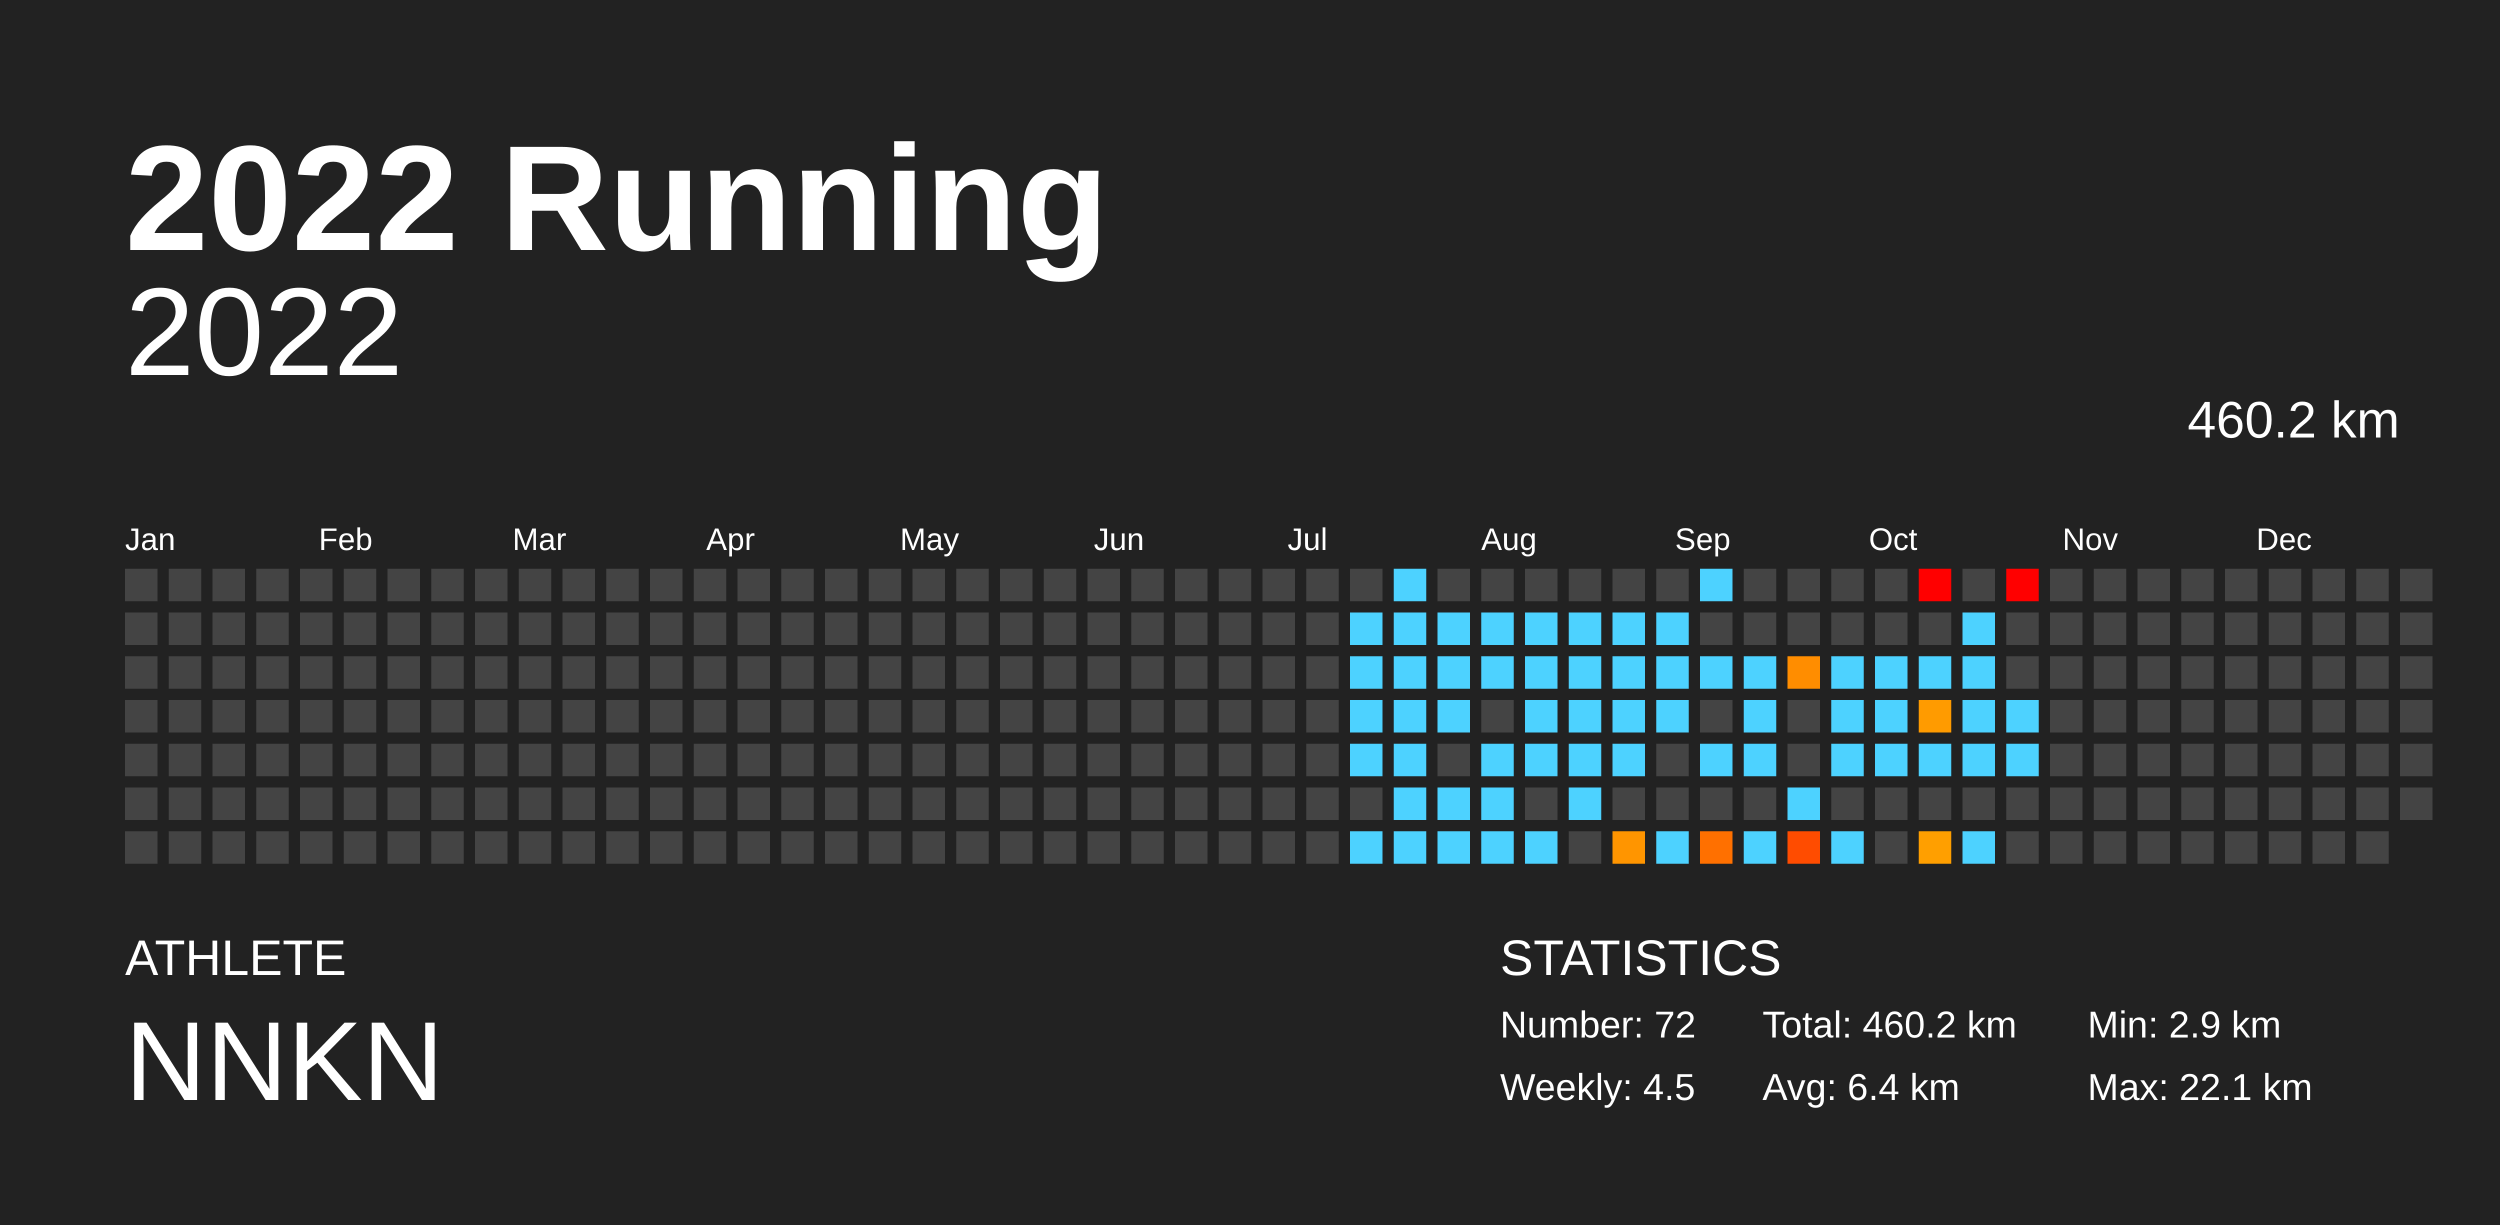
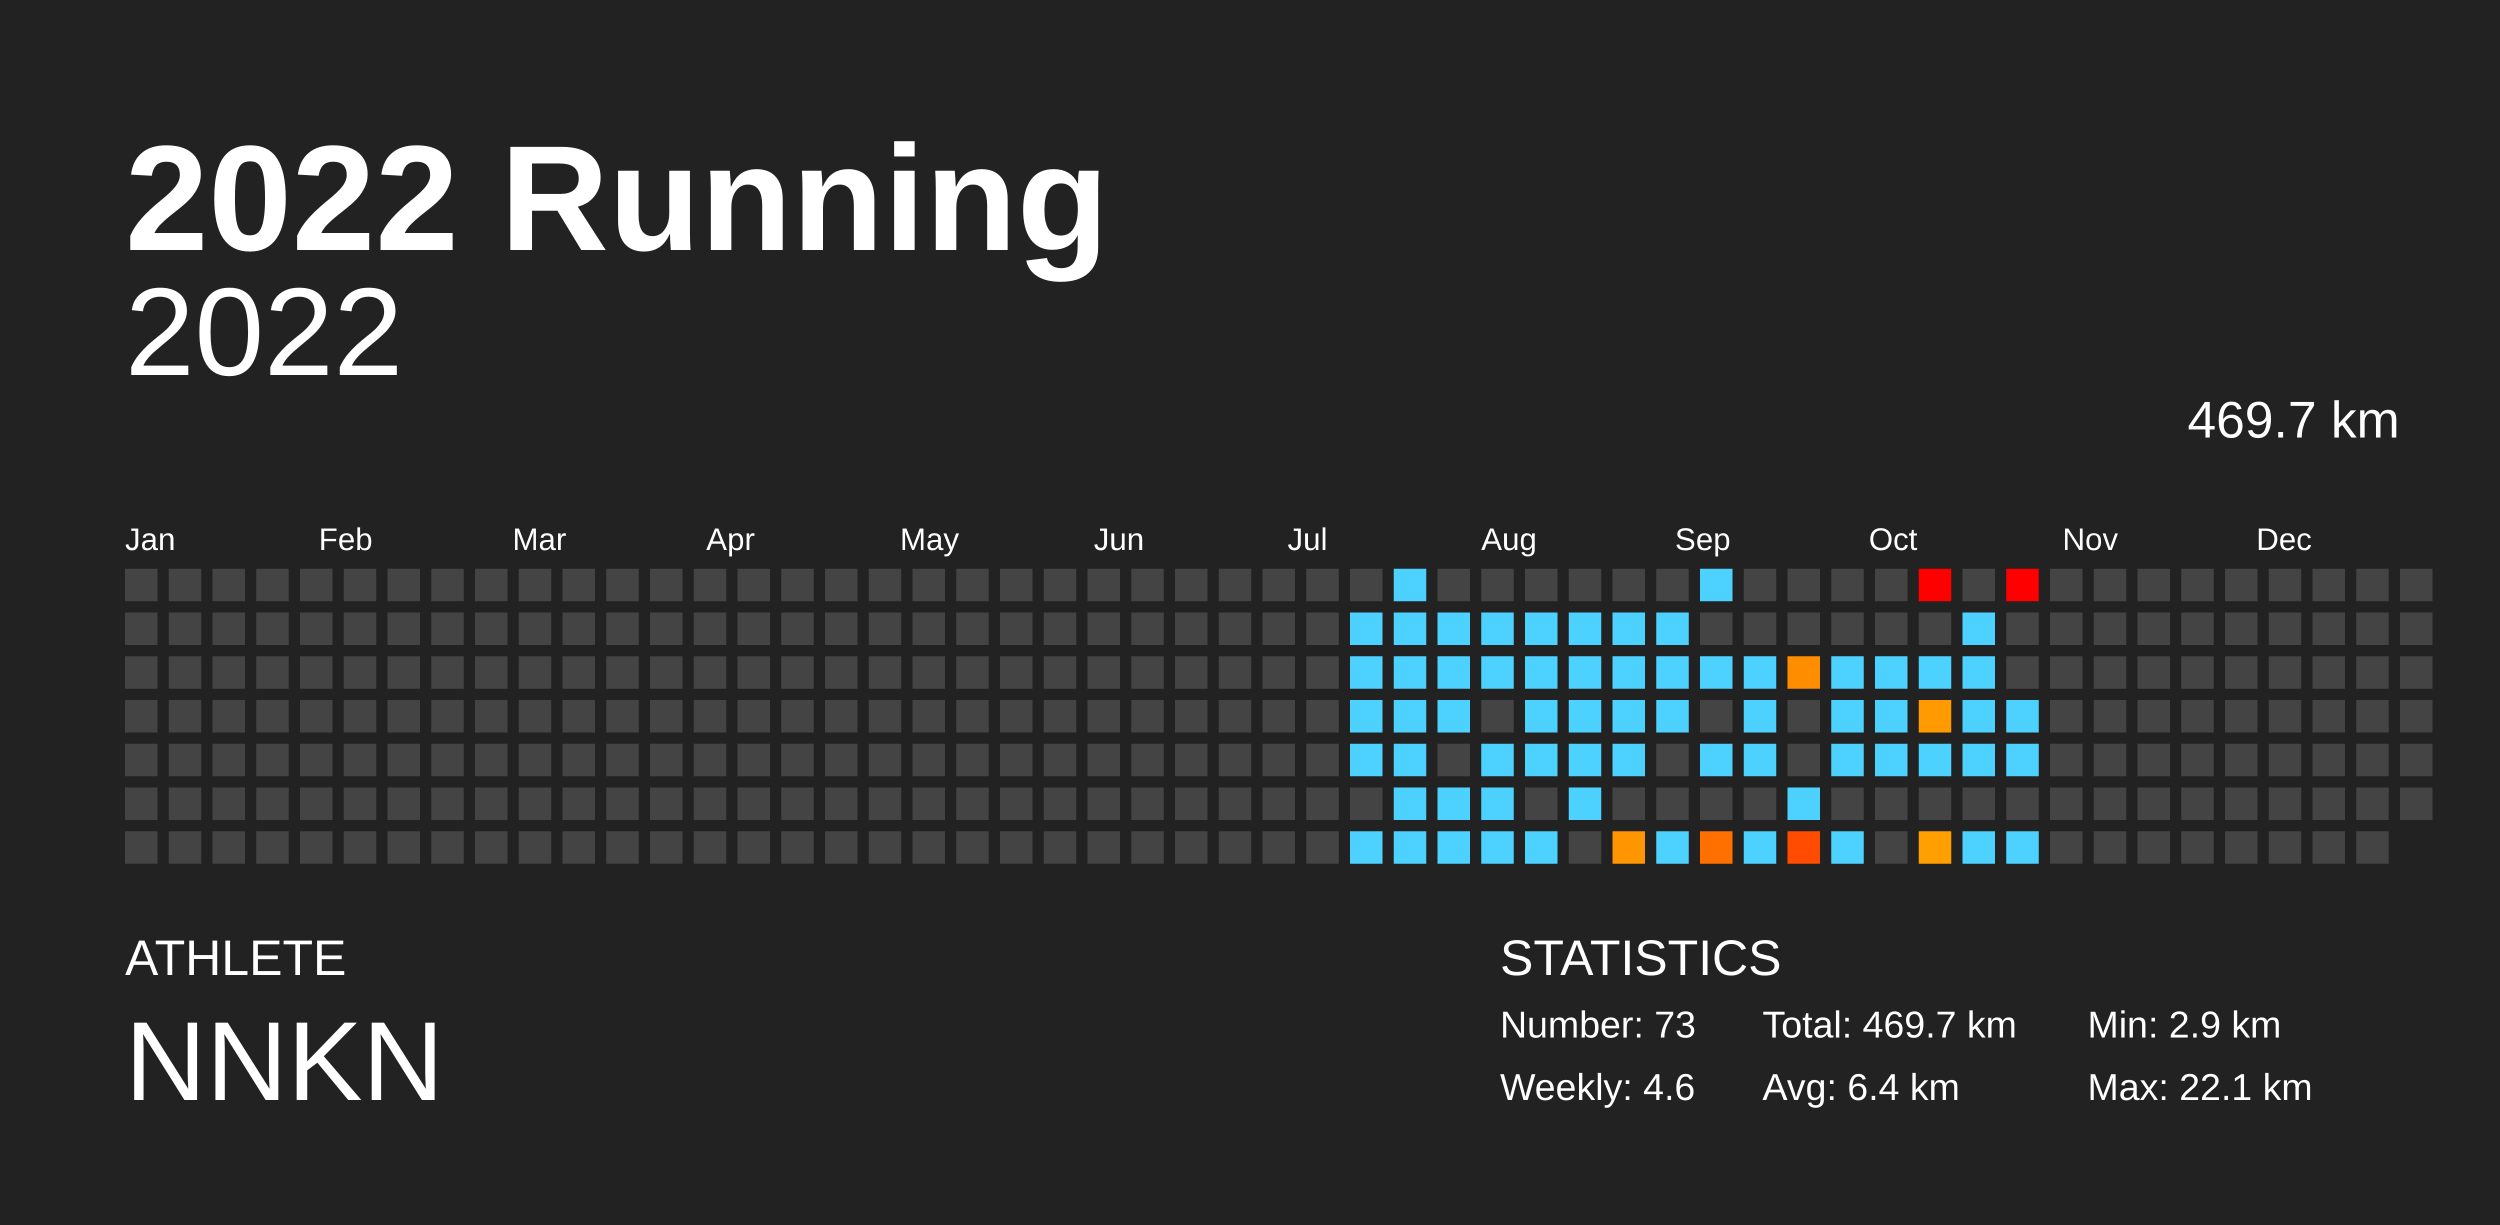
<svg xmlns="http://www.w3.org/2000/svg" baseProfile="full" height="98mm" version="1.1" viewBox="0,0,200,98" width="200mm">
  <defs />
  <rect fill="#222222" height="98" width="200" x="0" y="0" />
  <text fill="#FFFFFF" style="font-size:12px; font-family:Arial; font-weight:bold;" x="10" y="20">2022 Running</text>
  <text fill="#FFFFFF" style="font-size:4px; font-family:Arial" x="10" y="78">ATHLETE</text>
  <text fill="#FFFFFF" style="font-size:9px; font-family:Arial" x="10" y="88">NNKN</text>
  <text fill="#FFFFFF" style="font-size:4px; font-family:Arial" x="120" y="78">STATISTICS</text>
-   <text fill="#FFFFFF" style="font-size:3px; font-family:Arial" x="120" y="83">Number: 72</text>
-   <text fill="#FFFFFF" style="font-size:3px; font-family:Arial" x="120" y="88">Weekly: 4.5</text>
-   <text fill="#FFFFFF" style="font-size:3px; font-family:Arial" x="141" y="83">Total: 460.2 km</text>
+   <text fill="#FFFFFF" style="font-size:3px; font-family:Arial" x="120" y="83">Number: 73</text>
+   <text fill="#FFFFFF" style="font-size:3px; font-family:Arial" x="120" y="88">Weekly: 4.6</text>
+   <text fill="#FFFFFF" style="font-size:3px; font-family:Arial" x="141" y="83">Total: 469.7 km</text>
  <text fill="#FFFFFF" style="font-size:3px; font-family:Arial" x="141" y="88">Avg: 6.4 km</text>
  <text fill="#FFFFFF" style="font-size:3px; font-family:Arial" x="167" y="83">Min: 2.9 km</text>
  <text fill="#FFFFFF" style="font-size:3px; font-family:Arial" x="167" y="88">Max: 22.1 km</text>
  <text alignment-baseline="hanging" fill="#FFFFFF" style="font-size:10.0px; font-family:Arial;" x="10" y="30">2022</text>
-   <text alignment-baseline="hanging" fill="#FFFFFF" style="font-size:4.125px; font-family:Arial;" x="175" y="35">460.2 km</text>
+   <text alignment-baseline="hanging" fill="#FFFFFF" style="font-size:4.125px; font-family:Arial;" x="175" y="35">469.7 km</text>
  <text fill="#FFFFFF" style="font-size:2.5px; font-family:Arial" x="10.0" y="44">Jan</text>
  <text fill="#FFFFFF" style="font-size:2.5px; font-family:Arial" x="25.5" y="44">Feb</text>
  <text fill="#FFFFFF" style="font-size:2.5px; font-family:Arial" x="41.0" y="44">Mar</text>
  <text fill="#FFFFFF" style="font-size:2.5px; font-family:Arial" x="56.5" y="44">Apr</text>
  <text fill="#FFFFFF" style="font-size:2.5px; font-family:Arial" x="72.0" y="44">May</text>
  <text fill="#FFFFFF" style="font-size:2.5px; font-family:Arial" x="87.5" y="44">Jun</text>
  <text fill="#FFFFFF" style="font-size:2.5px; font-family:Arial" x="103.0" y="44">Jul</text>
  <text fill="#FFFFFF" style="font-size:2.5px; font-family:Arial" x="118.5" y="44">Aug</text>
  <text fill="#FFFFFF" style="font-size:2.5px; font-family:Arial" x="134.0" y="44">Sep</text>
  <text fill="#FFFFFF" style="font-size:2.5px; font-family:Arial" x="149.5" y="44">Oct</text>
  <text fill="#FFFFFF" style="font-size:2.5px; font-family:Arial" x="165.0" y="44">Nov</text>
  <text fill="#FFFFFF" style="font-size:2.5px; font-family:Arial" x="180.5" y="44">Dec</text>
  <rect fill="#444444" height="2.6" width="2.6" x="10.0" y="45.5" />
  <rect fill="#444444" height="2.6" width="2.6" x="10.0" y="49.0" />
  <rect fill="#444444" height="2.6" width="2.6" x="10.0" y="52.5" />
  <rect fill="#444444" height="2.6" width="2.6" x="10.0" y="56.0" />
  <rect fill="#444444" height="2.6" width="2.6" x="10.0" y="59.5" />
  <rect fill="#444444" height="2.6" width="2.6" x="10.0" y="63.0" />
  <rect fill="#444444" height="2.6" width="2.6" x="10.0" y="66.5" />
  <rect fill="#444444" height="2.6" width="2.6" x="13.5" y="45.5" />
  <rect fill="#444444" height="2.6" width="2.6" x="13.5" y="49.0" />
  <rect fill="#444444" height="2.6" width="2.6" x="13.5" y="52.5" />
  <rect fill="#444444" height="2.6" width="2.6" x="13.5" y="56.0" />
  <rect fill="#444444" height="2.6" width="2.6" x="13.5" y="59.5" />
  <rect fill="#444444" height="2.6" width="2.6" x="13.5" y="63.0" />
  <rect fill="#444444" height="2.6" width="2.6" x="13.5" y="66.5" />
  <rect fill="#444444" height="2.6" width="2.6" x="17.0" y="45.5" />
  <rect fill="#444444" height="2.6" width="2.6" x="17.0" y="49.0" />
  <rect fill="#444444" height="2.6" width="2.6" x="17.0" y="52.5" />
  <rect fill="#444444" height="2.6" width="2.6" x="17.0" y="56.0" />
  <rect fill="#444444" height="2.6" width="2.6" x="17.0" y="59.5" />
  <rect fill="#444444" height="2.6" width="2.6" x="17.0" y="63.0" />
  <rect fill="#444444" height="2.6" width="2.6" x="17.0" y="66.5" />
  <rect fill="#444444" height="2.6" width="2.6" x="20.5" y="45.5" />
  <rect fill="#444444" height="2.6" width="2.6" x="20.5" y="49.0" />
  <rect fill="#444444" height="2.6" width="2.6" x="20.5" y="52.5" />
  <rect fill="#444444" height="2.6" width="2.6" x="20.5" y="56.0" />
  <rect fill="#444444" height="2.6" width="2.6" x="20.5" y="59.5" />
  <rect fill="#444444" height="2.6" width="2.6" x="20.5" y="63.0" />
  <rect fill="#444444" height="2.6" width="2.6" x="20.5" y="66.5" />
  <rect fill="#444444" height="2.6" width="2.6" x="24.0" y="45.5" />
  <rect fill="#444444" height="2.6" width="2.6" x="24.0" y="49.0" />
  <rect fill="#444444" height="2.6" width="2.6" x="24.0" y="52.5" />
  <rect fill="#444444" height="2.6" width="2.6" x="24.0" y="56.0" />
  <rect fill="#444444" height="2.6" width="2.6" x="24.0" y="59.5" />
  <rect fill="#444444" height="2.6" width="2.6" x="24.0" y="63.0" />
  <rect fill="#444444" height="2.6" width="2.6" x="24.0" y="66.5" />
  <rect fill="#444444" height="2.6" width="2.6" x="27.5" y="45.5" />
  <rect fill="#444444" height="2.6" width="2.6" x="27.5" y="49.0" />
  <rect fill="#444444" height="2.6" width="2.6" x="27.5" y="52.5" />
  <rect fill="#444444" height="2.6" width="2.6" x="27.5" y="56.0" />
  <rect fill="#444444" height="2.6" width="2.6" x="27.5" y="59.5" />
  <rect fill="#444444" height="2.6" width="2.6" x="27.5" y="63.0" />
  <rect fill="#444444" height="2.6" width="2.6" x="27.5" y="66.5" />
  <rect fill="#444444" height="2.6" width="2.6" x="31.0" y="45.5" />
  <rect fill="#444444" height="2.6" width="2.6" x="31.0" y="49.0" />
  <rect fill="#444444" height="2.6" width="2.6" x="31.0" y="52.5" />
  <rect fill="#444444" height="2.6" width="2.6" x="31.0" y="56.0" />
  <rect fill="#444444" height="2.6" width="2.6" x="31.0" y="59.5" />
  <rect fill="#444444" height="2.6" width="2.6" x="31.0" y="63.0" />
  <rect fill="#444444" height="2.6" width="2.6" x="31.0" y="66.5" />
  <rect fill="#444444" height="2.6" width="2.6" x="34.5" y="45.5" />
  <rect fill="#444444" height="2.6" width="2.6" x="34.5" y="49.0" />
  <rect fill="#444444" height="2.6" width="2.6" x="34.5" y="52.5" />
  <rect fill="#444444" height="2.6" width="2.6" x="34.5" y="56.0" />
  <rect fill="#444444" height="2.6" width="2.6" x="34.5" y="59.5" />
  <rect fill="#444444" height="2.6" width="2.6" x="34.5" y="63.0" />
  <rect fill="#444444" height="2.6" width="2.6" x="34.5" y="66.5" />
  <rect fill="#444444" height="2.6" width="2.6" x="38.0" y="45.5" />
  <rect fill="#444444" height="2.6" width="2.6" x="38.0" y="49.0" />
  <rect fill="#444444" height="2.6" width="2.6" x="38.0" y="52.5" />
  <rect fill="#444444" height="2.6" width="2.6" x="38.0" y="56.0" />
  <rect fill="#444444" height="2.6" width="2.6" x="38.0" y="59.5" />
  <rect fill="#444444" height="2.6" width="2.6" x="38.0" y="63.0" />
  <rect fill="#444444" height="2.6" width="2.6" x="38.0" y="66.5" />
  <rect fill="#444444" height="2.6" width="2.6" x="41.5" y="45.5" />
  <rect fill="#444444" height="2.6" width="2.6" x="41.5" y="49.0" />
  <rect fill="#444444" height="2.6" width="2.6" x="41.5" y="52.5" />
  <rect fill="#444444" height="2.6" width="2.6" x="41.5" y="56.0" />
  <rect fill="#444444" height="2.6" width="2.6" x="41.5" y="59.5" />
  <rect fill="#444444" height="2.6" width="2.6" x="41.5" y="63.0" />
  <rect fill="#444444" height="2.6" width="2.6" x="41.5" y="66.5" />
  <rect fill="#444444" height="2.6" width="2.6" x="45.0" y="45.5" />
  <rect fill="#444444" height="2.6" width="2.6" x="45.0" y="49.0" />
  <rect fill="#444444" height="2.6" width="2.6" x="45.0" y="52.5" />
  <rect fill="#444444" height="2.6" width="2.6" x="45.0" y="56.0" />
  <rect fill="#444444" height="2.6" width="2.6" x="45.0" y="59.5" />
  <rect fill="#444444" height="2.6" width="2.6" x="45.0" y="63.0" />
  <rect fill="#444444" height="2.6" width="2.6" x="45.0" y="66.5" />
  <rect fill="#444444" height="2.6" width="2.6" x="48.5" y="45.5" />
  <rect fill="#444444" height="2.6" width="2.6" x="48.5" y="49.0" />
  <rect fill="#444444" height="2.6" width="2.6" x="48.5" y="52.5" />
  <rect fill="#444444" height="2.6" width="2.6" x="48.5" y="56.0" />
  <rect fill="#444444" height="2.6" width="2.6" x="48.5" y="59.5" />
  <rect fill="#444444" height="2.6" width="2.6" x="48.5" y="63.0" />
  <rect fill="#444444" height="2.6" width="2.6" x="48.5" y="66.5" />
  <rect fill="#444444" height="2.6" width="2.6" x="52.0" y="45.5" />
  <rect fill="#444444" height="2.6" width="2.6" x="52.0" y="49.0" />
  <rect fill="#444444" height="2.6" width="2.6" x="52.0" y="52.5" />
  <rect fill="#444444" height="2.6" width="2.6" x="52.0" y="56.0" />
  <rect fill="#444444" height="2.6" width="2.6" x="52.0" y="59.5" />
  <rect fill="#444444" height="2.6" width="2.6" x="52.0" y="63.0" />
  <rect fill="#444444" height="2.6" width="2.6" x="52.0" y="66.5" />
  <rect fill="#444444" height="2.6" width="2.6" x="55.5" y="45.5" />
  <rect fill="#444444" height="2.6" width="2.6" x="55.5" y="49.0" />
  <rect fill="#444444" height="2.6" width="2.6" x="55.5" y="52.5" />
  <rect fill="#444444" height="2.6" width="2.6" x="55.5" y="56.0" />
  <rect fill="#444444" height="2.6" width="2.6" x="55.5" y="59.5" />
  <rect fill="#444444" height="2.6" width="2.6" x="55.5" y="63.0" />
  <rect fill="#444444" height="2.6" width="2.6" x="55.5" y="66.5" />
  <rect fill="#444444" height="2.6" width="2.6" x="59.0" y="45.5" />
  <rect fill="#444444" height="2.6" width="2.6" x="59.0" y="49.0" />
  <rect fill="#444444" height="2.6" width="2.6" x="59.0" y="52.5" />
  <rect fill="#444444" height="2.6" width="2.6" x="59.0" y="56.0" />
  <rect fill="#444444" height="2.6" width="2.6" x="59.0" y="59.5" />
  <rect fill="#444444" height="2.6" width="2.6" x="59.0" y="63.0" />
  <rect fill="#444444" height="2.6" width="2.6" x="59.0" y="66.5" />
  <rect fill="#444444" height="2.6" width="2.6" x="62.5" y="45.5" />
  <rect fill="#444444" height="2.6" width="2.6" x="62.5" y="49.0" />
  <rect fill="#444444" height="2.6" width="2.6" x="62.5" y="52.5" />
  <rect fill="#444444" height="2.6" width="2.6" x="62.5" y="56.0" />
  <rect fill="#444444" height="2.6" width="2.6" x="62.5" y="59.5" />
  <rect fill="#444444" height="2.6" width="2.6" x="62.5" y="63.0" />
  <rect fill="#444444" height="2.6" width="2.6" x="62.5" y="66.5" />
  <rect fill="#444444" height="2.6" width="2.6" x="66.0" y="45.5" />
  <rect fill="#444444" height="2.6" width="2.6" x="66.0" y="49.0" />
  <rect fill="#444444" height="2.6" width="2.6" x="66.0" y="52.5" />
  <rect fill="#444444" height="2.6" width="2.6" x="66.0" y="56.0" />
  <rect fill="#444444" height="2.6" width="2.6" x="66.0" y="59.5" />
  <rect fill="#444444" height="2.6" width="2.6" x="66.0" y="63.0" />
  <rect fill="#444444" height="2.6" width="2.6" x="66.0" y="66.5" />
  <rect fill="#444444" height="2.6" width="2.6" x="69.5" y="45.5" />
  <rect fill="#444444" height="2.6" width="2.6" x="69.5" y="49.0" />
  <rect fill="#444444" height="2.6" width="2.6" x="69.5" y="52.5" />
  <rect fill="#444444" height="2.6" width="2.6" x="69.5" y="56.0" />
  <rect fill="#444444" height="2.6" width="2.6" x="69.5" y="59.5" />
  <rect fill="#444444" height="2.6" width="2.6" x="69.5" y="63.0" />
  <rect fill="#444444" height="2.6" width="2.6" x="69.5" y="66.5" />
  <rect fill="#444444" height="2.6" width="2.6" x="73.0" y="45.5" />
  <rect fill="#444444" height="2.6" width="2.6" x="73.0" y="49.0" />
  <rect fill="#444444" height="2.6" width="2.6" x="73.0" y="52.5" />
  <rect fill="#444444" height="2.6" width="2.6" x="73.0" y="56.0" />
  <rect fill="#444444" height="2.6" width="2.6" x="73.0" y="59.5" />
  <rect fill="#444444" height="2.6" width="2.6" x="73.0" y="63.0" />
  <rect fill="#444444" height="2.6" width="2.6" x="73.0" y="66.5" />
  <rect fill="#444444" height="2.6" width="2.6" x="76.5" y="45.5" />
  <rect fill="#444444" height="2.6" width="2.6" x="76.5" y="49.0" />
  <rect fill="#444444" height="2.6" width="2.6" x="76.5" y="52.5" />
  <rect fill="#444444" height="2.6" width="2.6" x="76.5" y="56.0" />
  <rect fill="#444444" height="2.6" width="2.6" x="76.5" y="59.5" />
  <rect fill="#444444" height="2.6" width="2.6" x="76.5" y="63.0" />
  <rect fill="#444444" height="2.6" width="2.6" x="76.5" y="66.5" />
  <rect fill="#444444" height="2.6" width="2.6" x="80.0" y="45.5" />
  <rect fill="#444444" height="2.6" width="2.6" x="80.0" y="49.0" />
  <rect fill="#444444" height="2.6" width="2.6" x="80.0" y="52.5" />
  <rect fill="#444444" height="2.6" width="2.6" x="80.0" y="56.0" />
  <rect fill="#444444" height="2.6" width="2.6" x="80.0" y="59.5" />
  <rect fill="#444444" height="2.6" width="2.6" x="80.0" y="63.0" />
  <rect fill="#444444" height="2.6" width="2.6" x="80.0" y="66.5" />
  <rect fill="#444444" height="2.6" width="2.6" x="83.5" y="45.5" />
  <rect fill="#444444" height="2.6" width="2.6" x="83.5" y="49.0" />
  <rect fill="#444444" height="2.6" width="2.6" x="83.5" y="52.5" />
  <rect fill="#444444" height="2.6" width="2.6" x="83.5" y="56.0" />
  <rect fill="#444444" height="2.6" width="2.6" x="83.5" y="59.5" />
  <rect fill="#444444" height="2.6" width="2.6" x="83.5" y="63.0" />
  <rect fill="#444444" height="2.6" width="2.6" x="83.5" y="66.5" />
  <rect fill="#444444" height="2.6" width="2.6" x="87.0" y="45.5" />
  <rect fill="#444444" height="2.6" width="2.6" x="87.0" y="49.0" />
  <rect fill="#444444" height="2.6" width="2.6" x="87.0" y="52.5" />
  <rect fill="#444444" height="2.6" width="2.6" x="87.0" y="56.0" />
  <rect fill="#444444" height="2.6" width="2.6" x="87.0" y="59.5" />
  <rect fill="#444444" height="2.6" width="2.6" x="87.0" y="63.0" />
  <rect fill="#444444" height="2.6" width="2.6" x="87.0" y="66.5" />
  <rect fill="#444444" height="2.6" width="2.6" x="90.5" y="45.5" />
  <rect fill="#444444" height="2.6" width="2.6" x="90.5" y="49.0" />
  <rect fill="#444444" height="2.6" width="2.6" x="90.5" y="52.5" />
  <rect fill="#444444" height="2.6" width="2.6" x="90.5" y="56.0" />
  <rect fill="#444444" height="2.6" width="2.6" x="90.5" y="59.5" />
  <rect fill="#444444" height="2.6" width="2.6" x="90.5" y="63.0" />
  <rect fill="#444444" height="2.6" width="2.6" x="90.5" y="66.5" />
  <rect fill="#444444" height="2.6" width="2.6" x="94.0" y="45.5" />
  <rect fill="#444444" height="2.6" width="2.6" x="94.0" y="49.0" />
  <rect fill="#444444" height="2.6" width="2.6" x="94.0" y="52.5" />
  <rect fill="#444444" height="2.6" width="2.6" x="94.0" y="56.0" />
  <rect fill="#444444" height="2.6" width="2.6" x="94.0" y="59.5" />
  <rect fill="#444444" height="2.6" width="2.6" x="94.0" y="63.0" />
  <rect fill="#444444" height="2.6" width="2.6" x="94.0" y="66.5" />
  <rect fill="#444444" height="2.6" width="2.6" x="97.5" y="45.5" />
  <rect fill="#444444" height="2.6" width="2.6" x="97.5" y="49.0" />
  <rect fill="#444444" height="2.6" width="2.6" x="97.5" y="52.5" />
  <rect fill="#444444" height="2.6" width="2.6" x="97.5" y="56.0" />
  <rect fill="#444444" height="2.6" width="2.6" x="97.5" y="59.5" />
  <rect fill="#444444" height="2.6" width="2.6" x="97.5" y="63.0" />
  <rect fill="#444444" height="2.6" width="2.6" x="97.5" y="66.5" />
  <rect fill="#444444" height="2.6" width="2.6" x="101.0" y="45.5" />
  <rect fill="#444444" height="2.6" width="2.6" x="101.0" y="49.0" />
  <rect fill="#444444" height="2.6" width="2.6" x="101.0" y="52.5" />
  <rect fill="#444444" height="2.6" width="2.6" x="101.0" y="56.0" />
  <rect fill="#444444" height="2.6" width="2.6" x="101.0" y="59.5" />
  <rect fill="#444444" height="2.6" width="2.6" x="101.0" y="63.0" />
  <rect fill="#444444" height="2.6" width="2.6" x="101.0" y="66.5" />
  <rect fill="#444444" height="2.6" width="2.6" x="104.5" y="45.5" />
  <rect fill="#444444" height="2.6" width="2.6" x="104.5" y="49.0" />
  <rect fill="#444444" height="2.6" width="2.6" x="104.5" y="52.5" />
  <rect fill="#444444" height="2.6" width="2.6" x="104.5" y="56.0" />
  <rect fill="#444444" height="2.6" width="2.6" x="104.5" y="59.5" />
  <rect fill="#444444" height="2.6" width="2.6" x="104.5" y="63.0" />
  <rect fill="#444444" height="2.6" width="2.6" x="104.5" y="66.5" />
  <rect fill="#444444" height="2.6" width="2.6" x="108.0" y="45.5" />
  <rect fill="#4dd2ff" height="2.6" width="2.6" x="108.0" y="49.0" />
  <rect fill="#4dd2ff" height="2.6" width="2.6" x="108.0" y="52.5" />
  <rect fill="#4dd2ff" height="2.6" width="2.6" x="108.0" y="56.0" />
  <rect fill="#4dd2ff" height="2.6" width="2.6" x="108.0" y="59.5" />
  <rect fill="#444444" height="2.6" width="2.6" x="108.0" y="63.0" />
  <rect fill="#4dd2ff" height="2.6" width="2.6" x="108.0" y="66.5" />
  <rect fill="#4dd2ff" height="2.6" width="2.6" x="111.5" y="45.5" />
  <rect fill="#4dd2ff" height="2.6" width="2.6" x="111.5" y="49.0" />
  <rect fill="#4dd2ff" height="2.6" width="2.6" x="111.5" y="52.5" />
  <rect fill="#4dd2ff" height="2.6" width="2.6" x="111.5" y="56.0" />
  <rect fill="#4dd2ff" height="2.6" width="2.6" x="111.5" y="59.5" />
  <rect fill="#4dd2ff" height="2.6" width="2.6" x="111.5" y="63.0" />
  <rect fill="#4dd2ff" height="2.6" width="2.6" x="111.5" y="66.5" />
  <rect fill="#444444" height="2.6" width="2.6" x="115.0" y="45.5" />
  <rect fill="#4dd2ff" height="2.6" width="2.6" x="115.0" y="49.0" />
  <rect fill="#4dd2ff" height="2.6" width="2.6" x="115.0" y="52.5" />
  <rect fill="#4dd2ff" height="2.6" width="2.6" x="115.0" y="56.0" />
  <rect fill="#444444" height="2.6" width="2.6" x="115.0" y="59.5" />
  <rect fill="#4dd2ff" height="2.6" width="2.6" x="115.0" y="63.0" />
  <rect fill="#4dd2ff" height="2.6" width="2.6" x="115.0" y="66.5" />
  <rect fill="#444444" height="2.6" width="2.6" x="118.5" y="45.5" />
  <rect fill="#4dd2ff" height="2.6" width="2.6" x="118.5" y="49.0" />
  <rect fill="#4dd2ff" height="2.6" width="2.6" x="118.5" y="52.5" />
  <rect fill="#444444" height="2.6" width="2.6" x="118.5" y="56.0" />
  <rect fill="#4dd2ff" height="2.6" width="2.6" x="118.5" y="59.5" />
  <rect fill="#4dd2ff" height="2.6" width="2.6" x="118.5" y="63.0" />
  <rect fill="#4dd2ff" height="2.6" width="2.6" x="118.5" y="66.5" />
  <rect fill="#444444" height="2.6" width="2.6" x="122.0" y="45.5" />
  <rect fill="#4dd2ff" height="2.6" width="2.6" x="122.0" y="49.0" />
  <rect fill="#4dd2ff" height="2.6" width="2.6" x="122.0" y="52.5" />
  <rect fill="#4dd2ff" height="2.6" width="2.6" x="122.0" y="56.0" />
  <rect fill="#4dd2ff" height="2.6" width="2.6" x="122.0" y="59.5" />
  <rect fill="#444444" height="2.6" width="2.6" x="122.0" y="63.0" />
  <rect fill="#4dd2ff" height="2.6" width="2.6" x="122.0" y="66.5" />
  <rect fill="#444444" height="2.6" width="2.6" x="125.5" y="45.5" />
  <rect fill="#4dd2ff" height="2.6" width="2.6" x="125.5" y="49.0" />
  <rect fill="#4dd2ff" height="2.6" width="2.6" x="125.5" y="52.5" />
  <rect fill="#4dd2ff" height="2.6" width="2.6" x="125.5" y="56.0" />
  <rect fill="#4dd2ff" height="2.6" width="2.6" x="125.5" y="59.5" />
  <rect fill="#4dd2ff" height="2.6" width="2.6" x="125.5" y="63.0" />
  <rect fill="#444444" height="2.6" width="2.6" x="125.5" y="66.5" />
  <rect fill="#444444" height="2.6" width="2.6" x="129.0" y="45.5" />
  <rect fill="#4dd2ff" height="2.6" width="2.6" x="129.0" y="49.0" />
  <rect fill="#4dd2ff" height="2.6" width="2.6" x="129.0" y="52.5" />
  <rect fill="#4dd2ff" height="2.6" width="2.6" x="129.0" y="56.0" />
  <rect fill="#4dd2ff" height="2.6" width="2.6" x="129.0" y="59.5" />
  <rect fill="#444444" height="2.6" width="2.6" x="129.0" y="63.0" />
  <rect fill="#ff9500" height="2.6" width="2.6" x="129.0" y="66.5" />
  <rect fill="#444444" height="2.6" width="2.6" x="132.5" y="45.5" />
  <rect fill="#4dd2ff" height="2.6" width="2.6" x="132.5" y="49.0" />
  <rect fill="#4dd2ff" height="2.6" width="2.6" x="132.5" y="52.5" />
  <rect fill="#4dd2ff" height="2.6" width="2.6" x="132.5" y="56.0" />
  <rect fill="#444444" height="2.6" width="2.6" x="132.5" y="59.5" />
  <rect fill="#444444" height="2.6" width="2.6" x="132.5" y="63.0" />
  <rect fill="#4dd2ff" height="2.6" width="2.6" x="132.5" y="66.5" />
  <rect fill="#4dd2ff" height="2.6" width="2.6" x="136.0" y="45.5" />
  <rect fill="#444444" height="2.6" width="2.6" x="136.0" y="49.0" />
  <rect fill="#4dd2ff" height="2.6" width="2.6" x="136.0" y="52.5" />
  <rect fill="#444444" height="2.6" width="2.6" x="136.0" y="56.0" />
  <rect fill="#4dd2ff" height="2.6" width="2.6" x="136.0" y="59.5" />
  <rect fill="#444444" height="2.6" width="2.6" x="136.0" y="63.0" />
  <rect fill="#ff7000" height="2.6" width="2.6" x="136.0" y="66.5" />
  <rect fill="#444444" height="2.6" width="2.6" x="139.5" y="45.5" />
  <rect fill="#444444" height="2.6" width="2.6" x="139.5" y="49.0" />
  <rect fill="#4dd2ff" height="2.6" width="2.6" x="139.5" y="52.5" />
  <rect fill="#4dd2ff" height="2.6" width="2.6" x="139.5" y="56.0" />
  <rect fill="#4dd2ff" height="2.6" width="2.6" x="139.5" y="59.5" />
  <rect fill="#444444" height="2.6" width="2.6" x="139.5" y="63.0" />
  <rect fill="#4dd2ff" height="2.6" width="2.6" x="139.5" y="66.5" />
  <rect fill="#444444" height="2.6" width="2.6" x="143.0" y="45.5" />
  <rect fill="#444444" height="2.6" width="2.6" x="143.0" y="49.0" />
  <rect fill="#ff8d00" height="2.6" width="2.6" x="143.0" y="52.5" />
  <rect fill="#444444" height="2.6" width="2.6" x="143.0" y="56.0" />
  <rect fill="#444444" height="2.6" width="2.6" x="143.0" y="59.5" />
  <rect fill="#4dd2ff" height="2.6" width="2.6" x="143.0" y="63.0" />
  <rect fill="#ff4c00" height="2.6" width="2.6" x="143.0" y="66.5" />
  <rect fill="#444444" height="2.6" width="2.6" x="146.5" y="45.5" />
  <rect fill="#444444" height="2.6" width="2.6" x="146.5" y="49.0" />
  <rect fill="#4dd2ff" height="2.6" width="2.6" x="146.5" y="52.5" />
  <rect fill="#4dd2ff" height="2.6" width="2.6" x="146.5" y="56.0" />
  <rect fill="#4dd2ff" height="2.6" width="2.6" x="146.5" y="59.5" />
  <rect fill="#444444" height="2.6" width="2.6" x="146.5" y="63.0" />
  <rect fill="#4dd2ff" height="2.6" width="2.6" x="146.5" y="66.5" />
  <rect fill="#444444" height="2.6" width="2.6" x="150.0" y="45.5" />
  <rect fill="#444444" height="2.6" width="2.6" x="150.0" y="49.0" />
  <rect fill="#4dd2ff" height="2.6" width="2.6" x="150.0" y="52.5" />
  <rect fill="#4dd2ff" height="2.6" width="2.6" x="150.0" y="56.0" />
  <rect fill="#4dd2ff" height="2.6" width="2.6" x="150.0" y="59.5" />
  <rect fill="#444444" height="2.6" width="2.6" x="150.0" y="63.0" />
  <rect fill="#444444" height="2.6" width="2.6" x="150.0" y="66.5" />
  <rect fill="red" height="2.6" width="2.6" x="153.5" y="45.5" />
  <rect fill="#444444" height="2.6" width="2.6" x="153.5" y="49.0" />
  <rect fill="#4dd2ff" height="2.6" width="2.6" x="153.5" y="52.5" />
  <rect fill="#ff9b00" height="2.6" width="2.6" x="153.5" y="56.0" />
  <rect fill="#4dd2ff" height="2.6" width="2.6" x="153.5" y="59.5" />
  <rect fill="#444444" height="2.6" width="2.6" x="153.5" y="63.0" />
  <rect fill="#ff9f00" height="2.6" width="2.6" x="153.5" y="66.5" />
  <rect fill="#444444" height="2.6" width="2.6" x="157.0" y="45.5" />
  <rect fill="#4dd2ff" height="2.6" width="2.6" x="157.0" y="49.0" />
  <rect fill="#4dd2ff" height="2.6" width="2.6" x="157.0" y="52.5" />
  <rect fill="#4dd2ff" height="2.6" width="2.6" x="157.0" y="56.0" />
  <rect fill="#4dd2ff" height="2.6" width="2.6" x="157.0" y="59.5" />
  <rect fill="#444444" height="2.6" width="2.6" x="157.0" y="63.0" />
  <rect fill="#4dd2ff" height="2.6" width="2.6" x="157.0" y="66.5" />
  <rect fill="red" height="2.6" width="2.6" x="160.5" y="45.5" />
  <rect fill="#444444" height="2.6" width="2.6" x="160.5" y="49.0" />
  <rect fill="#444444" height="2.6" width="2.6" x="160.5" y="52.5" />
  <rect fill="#4dd2ff" height="2.6" width="2.6" x="160.5" y="56.0" />
  <rect fill="#4dd2ff" height="2.6" width="2.6" x="160.5" y="59.5" />
  <rect fill="#444444" height="2.6" width="2.6" x="160.5" y="63.0" />
-   <rect fill="#444444" height="2.6" width="2.6" x="160.5" y="66.5" />
+   <rect fill="#4dd2ff" height="2.6" width="2.6" x="160.5" y="66.5" />
  <rect fill="#444444" height="2.6" width="2.6" x="164.0" y="45.5" />
  <rect fill="#444444" height="2.6" width="2.6" x="164.0" y="49.0" />
  <rect fill="#444444" height="2.6" width="2.6" x="164.0" y="52.5" />
  <rect fill="#444444" height="2.6" width="2.6" x="164.0" y="56.0" />
  <rect fill="#444444" height="2.6" width="2.6" x="164.0" y="59.5" />
  <rect fill="#444444" height="2.6" width="2.6" x="164.0" y="63.0" />
  <rect fill="#444444" height="2.6" width="2.6" x="164.0" y="66.5" />
  <rect fill="#444444" height="2.6" width="2.6" x="167.5" y="45.5" />
  <rect fill="#444444" height="2.6" width="2.6" x="167.5" y="49.0" />
  <rect fill="#444444" height="2.6" width="2.6" x="167.5" y="52.5" />
  <rect fill="#444444" height="2.6" width="2.6" x="167.5" y="56.0" />
  <rect fill="#444444" height="2.6" width="2.6" x="167.5" y="59.5" />
  <rect fill="#444444" height="2.6" width="2.6" x="167.5" y="63.0" />
  <rect fill="#444444" height="2.6" width="2.6" x="167.5" y="66.5" />
  <rect fill="#444444" height="2.6" width="2.6" x="171.0" y="45.5" />
  <rect fill="#444444" height="2.6" width="2.6" x="171.0" y="49.0" />
  <rect fill="#444444" height="2.6" width="2.6" x="171.0" y="52.5" />
  <rect fill="#444444" height="2.6" width="2.6" x="171.0" y="56.0" />
  <rect fill="#444444" height="2.6" width="2.6" x="171.0" y="59.5" />
  <rect fill="#444444" height="2.6" width="2.6" x="171.0" y="63.0" />
  <rect fill="#444444" height="2.6" width="2.6" x="171.0" y="66.5" />
  <rect fill="#444444" height="2.6" width="2.6" x="174.5" y="45.5" />
  <rect fill="#444444" height="2.6" width="2.6" x="174.5" y="49.0" />
  <rect fill="#444444" height="2.6" width="2.6" x="174.5" y="52.5" />
  <rect fill="#444444" height="2.6" width="2.6" x="174.5" y="56.0" />
  <rect fill="#444444" height="2.6" width="2.6" x="174.5" y="59.5" />
  <rect fill="#444444" height="2.6" width="2.6" x="174.5" y="63.0" />
  <rect fill="#444444" height="2.6" width="2.6" x="174.5" y="66.5" />
  <rect fill="#444444" height="2.6" width="2.6" x="178.0" y="45.5" />
  <rect fill="#444444" height="2.6" width="2.6" x="178.0" y="49.0" />
  <rect fill="#444444" height="2.6" width="2.6" x="178.0" y="52.5" />
  <rect fill="#444444" height="2.6" width="2.6" x="178.0" y="56.0" />
  <rect fill="#444444" height="2.6" width="2.6" x="178.0" y="59.5" />
  <rect fill="#444444" height="2.6" width="2.6" x="178.0" y="63.0" />
  <rect fill="#444444" height="2.6" width="2.6" x="178.0" y="66.5" />
  <rect fill="#444444" height="2.6" width="2.6" x="181.5" y="45.5" />
  <rect fill="#444444" height="2.6" width="2.6" x="181.5" y="49.0" />
  <rect fill="#444444" height="2.6" width="2.6" x="181.5" y="52.5" />
  <rect fill="#444444" height="2.6" width="2.6" x="181.5" y="56.0" />
  <rect fill="#444444" height="2.6" width="2.6" x="181.5" y="59.5" />
  <rect fill="#444444" height="2.6" width="2.6" x="181.5" y="63.0" />
  <rect fill="#444444" height="2.6" width="2.6" x="181.5" y="66.5" />
  <rect fill="#444444" height="2.6" width="2.6" x="185.0" y="45.5" />
  <rect fill="#444444" height="2.6" width="2.6" x="185.0" y="49.0" />
  <rect fill="#444444" height="2.6" width="2.6" x="185.0" y="52.5" />
  <rect fill="#444444" height="2.6" width="2.6" x="185.0" y="56.0" />
  <rect fill="#444444" height="2.6" width="2.6" x="185.0" y="59.5" />
  <rect fill="#444444" height="2.6" width="2.6" x="185.0" y="63.0" />
  <rect fill="#444444" height="2.6" width="2.6" x="185.0" y="66.5" />
  <rect fill="#444444" height="2.6" width="2.6" x="188.5" y="45.5" />
  <rect fill="#444444" height="2.6" width="2.6" x="188.5" y="49.0" />
  <rect fill="#444444" height="2.6" width="2.6" x="188.5" y="52.5" />
  <rect fill="#444444" height="2.6" width="2.6" x="188.5" y="56.0" />
  <rect fill="#444444" height="2.6" width="2.6" x="188.5" y="59.5" />
  <rect fill="#444444" height="2.6" width="2.6" x="188.5" y="63.0" />
  <rect fill="#444444" height="2.6" width="2.6" x="188.5" y="66.5" />
  <rect fill="#444444" height="2.6" width="2.6" x="192.0" y="45.5" />
  <rect fill="#444444" height="2.6" width="2.6" x="192.0" y="49.0" />
  <rect fill="#444444" height="2.6" width="2.6" x="192.0" y="52.5" />
  <rect fill="#444444" height="2.6" width="2.6" x="192.0" y="56.0" />
  <rect fill="#444444" height="2.6" width="2.6" x="192.0" y="59.5" />
  <rect fill="#444444" height="2.6" width="2.6" x="192.0" y="63.0" />
</svg>
